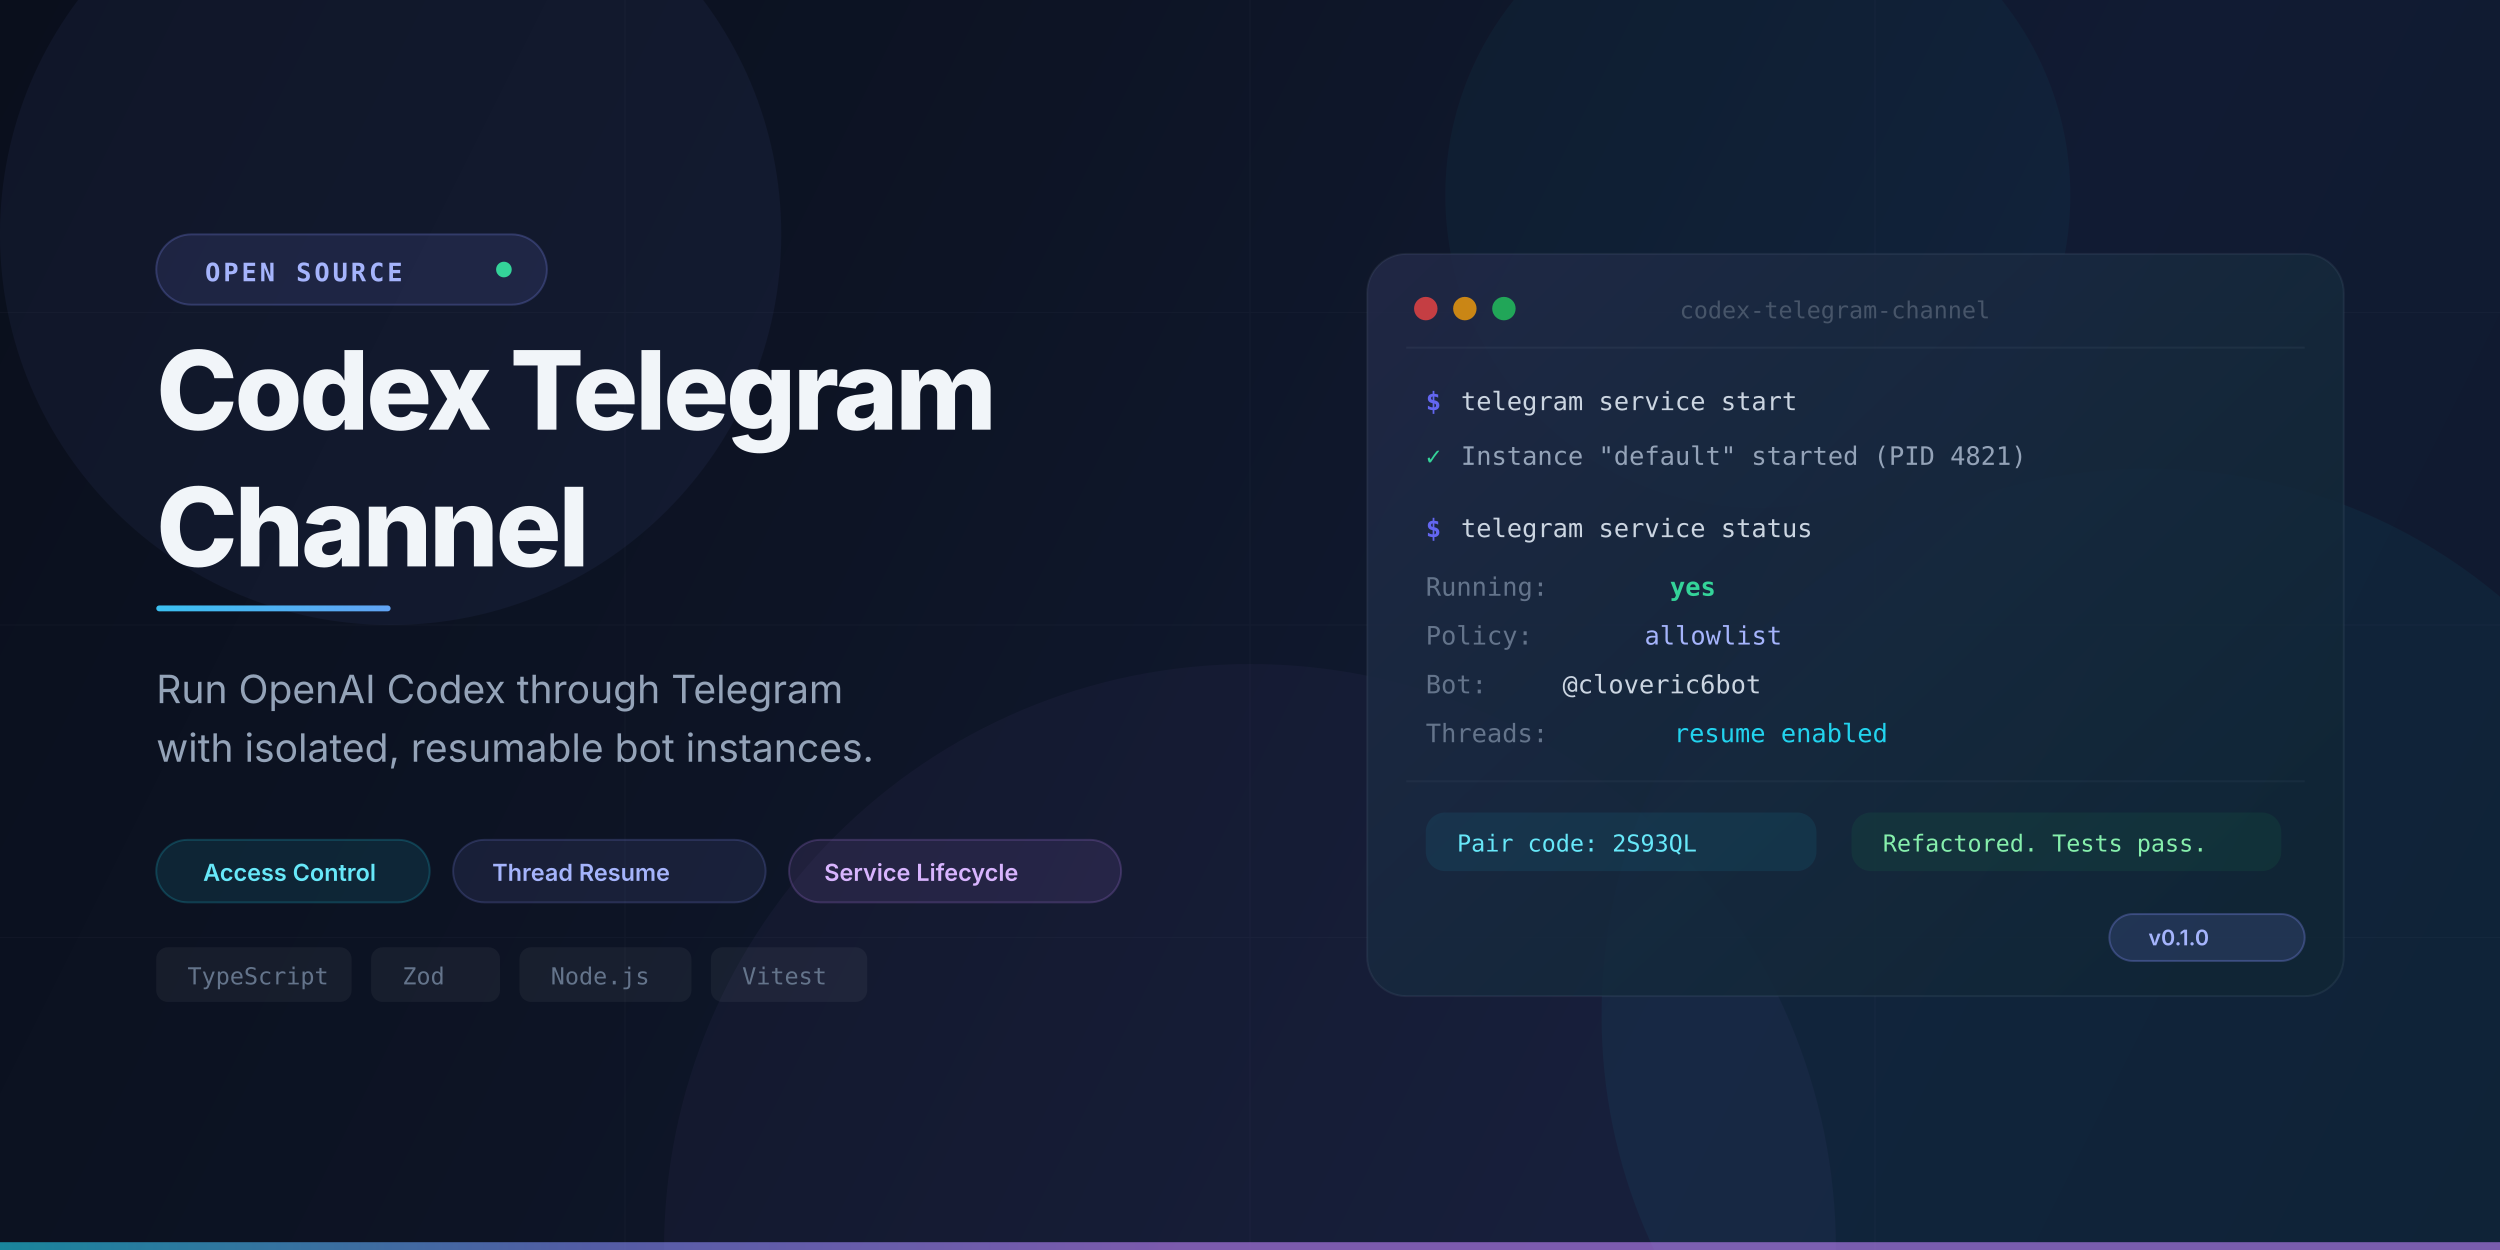
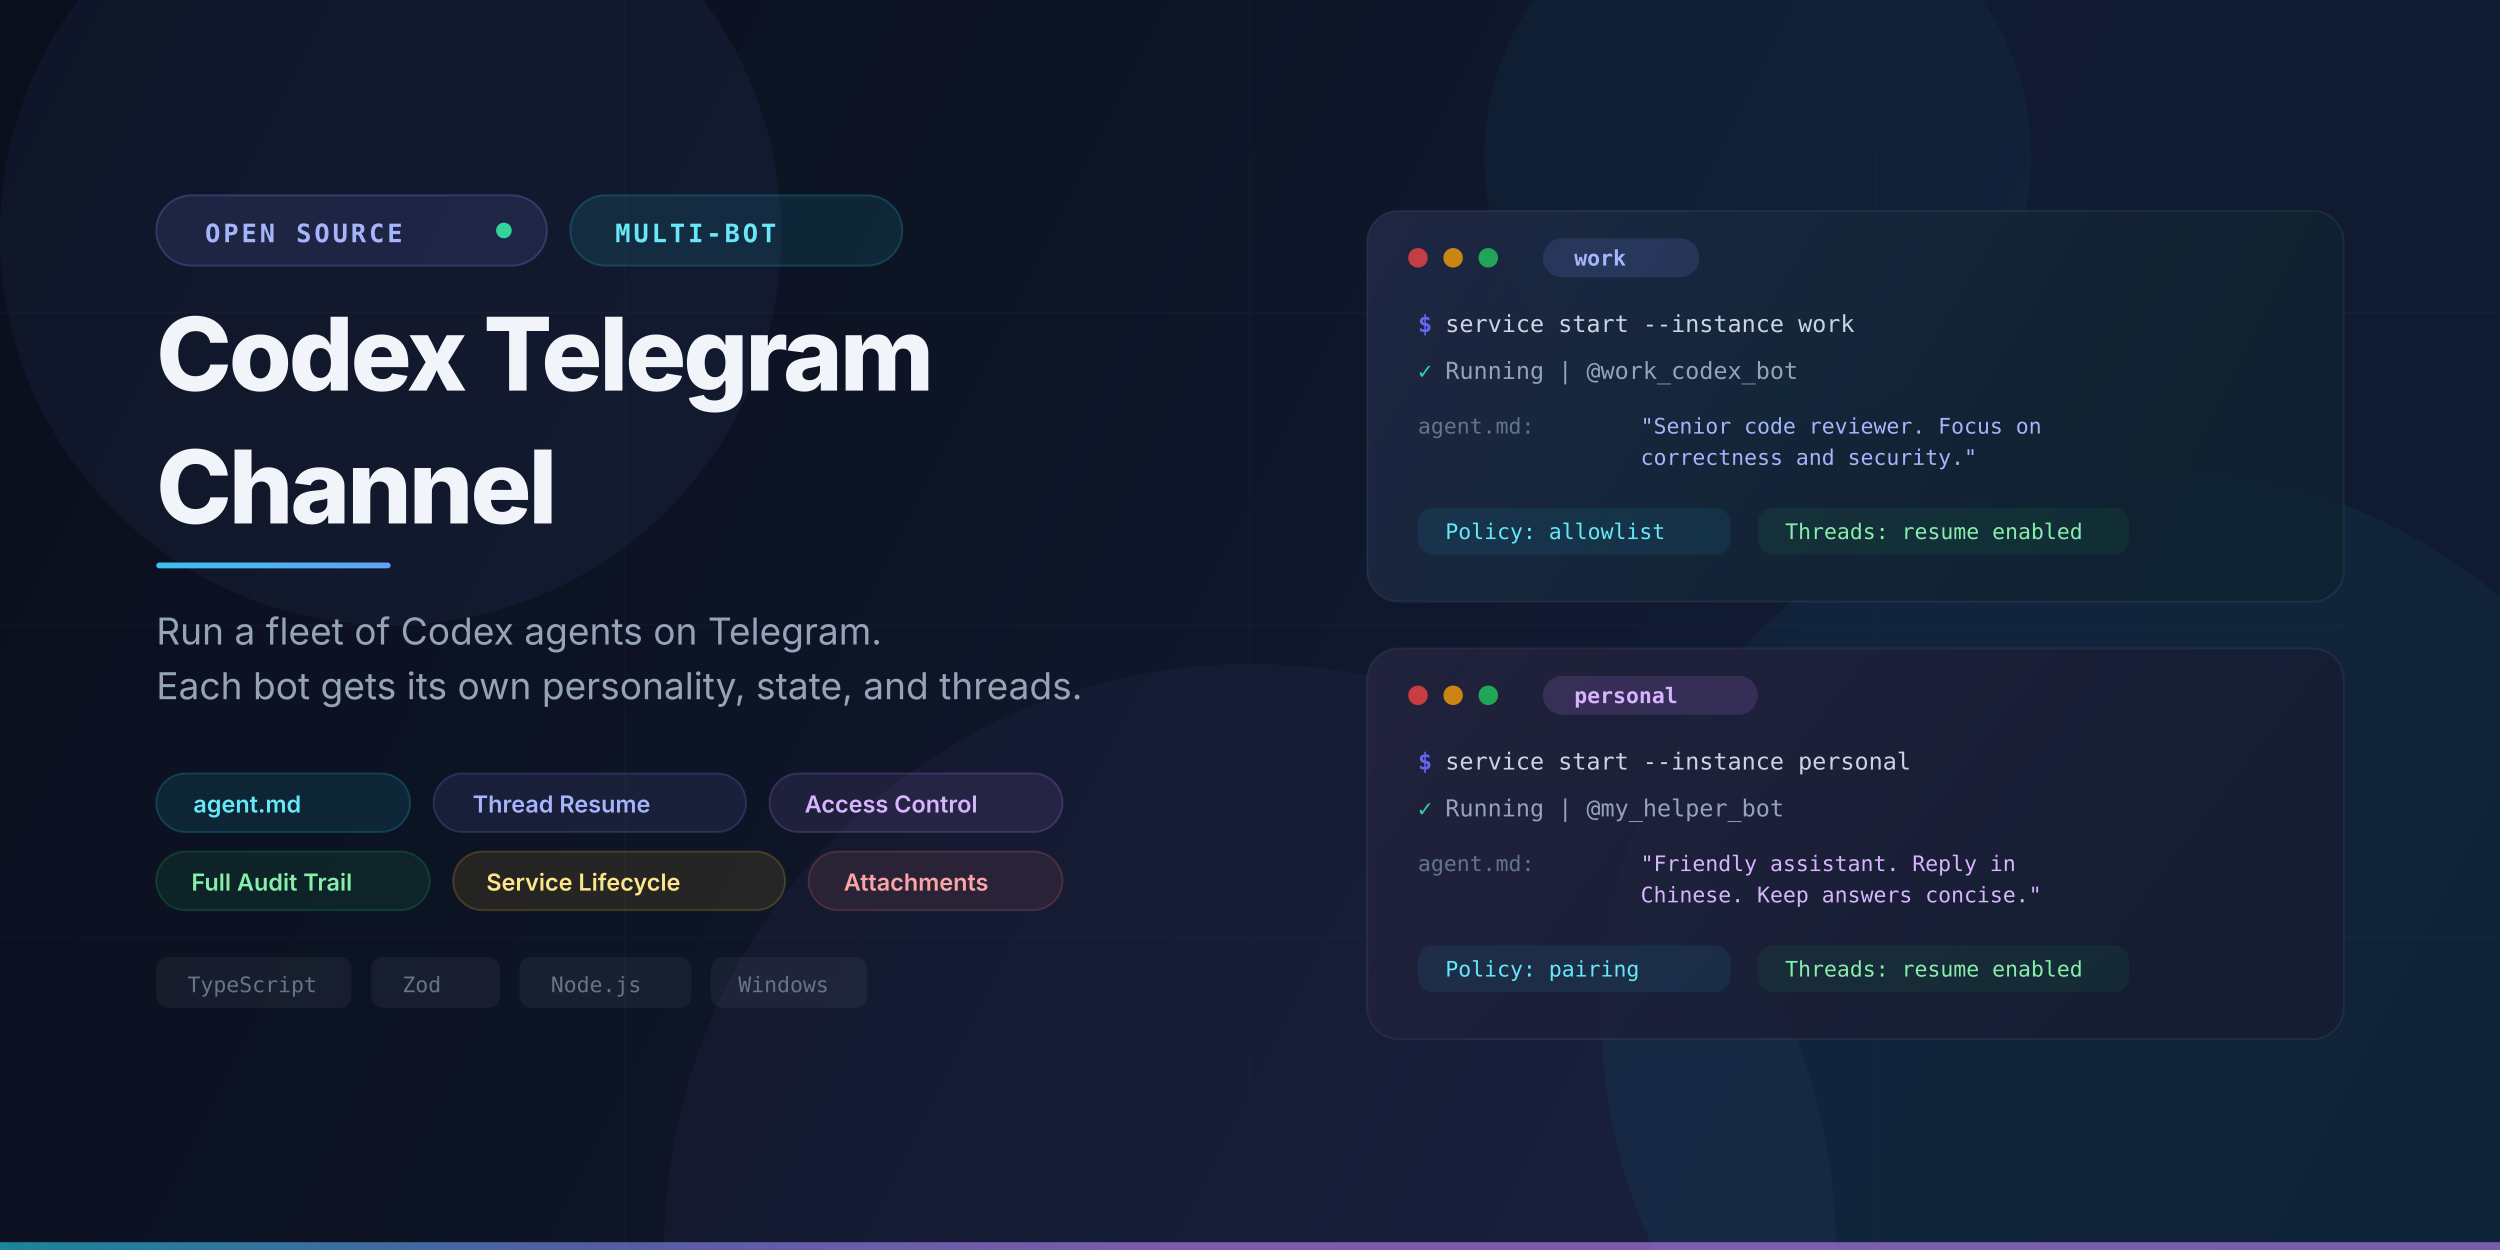
<svg xmlns="http://www.w3.org/2000/svg" width="1280" height="640" viewBox="0 0 1280 640" fill="none">
  <defs>
    <linearGradient id="bg" x1="0" y1="0" x2="1280" y2="640" gradientUnits="userSpaceOnUse">
      <stop stop-color="#0A0F1C" />
      <stop offset="0.35" stop-color="#0D1425" />
      <stop offset="0.7" stop-color="#111B33" />
      <stop offset="1" stop-color="#0F1A2E" />
    </linearGradient>
    <linearGradient id="accentGrad" x1="0" y1="0" x2="600" y2="0" gradientUnits="userSpaceOnUse">
      <stop stop-color="#22D3EE" />
      <stop offset="0.5" stop-color="#818CF8" />
      <stop offset="1" stop-color="#C084FC" />
    </linearGradient>
-     <linearGradient id="cardGlow" x1="720" y1="120" x2="1100" y2="520" gradientUnits="userSpaceOnUse">
+     <linearGradient id="cardGlow1" x1="700" y1="100" x2="1050" y2="310" gradientUnits="userSpaceOnUse">
      <stop stop-color="#818CF8" stop-opacity="0.15" />
-       <stop offset="1" stop-color="#22D3EE" stop-opacity="0.08" />
+       <stop offset="1" stop-color="#22D3EE" stop-opacity="0.06" />
+     </linearGradient>
+     <linearGradient id="cardGlow2" x1="700" y1="260" x2="1050" y2="530" gradientUnits="userSpaceOnUse">
+       <stop stop-color="#C084FC" stop-opacity="0.12" />
+       <stop offset="1" stop-color="#818CF8" stop-opacity="0.06" />
    </linearGradient>
  </defs>
  <rect width="1280" height="640" fill="url(#bg)" />
  <circle cx="200" cy="120" r="200" fill="#818CF8" fill-opacity="0.06" />
  <circle cx="1100" cy="520" r="280" fill="#22D3EE" fill-opacity="0.05" />
  <circle cx="640" cy="640" r="300" fill="#C084FC" fill-opacity="0.04" />
-   <circle cx="900" cy="100" r="160" fill="#22D3EE" fill-opacity="0.04" />
+   <circle cx="900" cy="80" r="140" fill="#22D3EE" fill-opacity="0.04" />
  <g opacity="0.04" stroke="#94A3B8" stroke-width="0.5">
    <line x1="0" y1="160" x2="1280" y2="160" />
    <line x1="0" y1="320" x2="1280" y2="320" />
    <line x1="0" y1="480" x2="1280" y2="480" />
    <line x1="320" y1="0" x2="320" y2="640" />
    <line x1="640" y1="0" x2="640" y2="640" />
    <line x1="960" y1="0" x2="960" y2="640" />
  </g>
  <g>
-     <rect x="80" y="120" width="200" height="36" rx="18" fill="rgba(130,140,248,0.12)" stroke="rgba(130,140,248,0.25)" stroke-width="1" />
-     <text x="105" y="144" fill="#A5B4FC" font-family="'SF Mono', 'Cascadia Code', Consolas, monospace" font-size="13" font-weight="600" letter-spacing="1.5">OPEN SOURCE</text>
-     <circle cx="258" cy="138" r="4" fill="#34D399" />
-     <text x="80" y="220" fill="#F1F5F9" font-family="'Inter', 'SF Pro Display', 'Segoe UI', system-ui, sans-serif" font-size="56" font-weight="800" letter-spacing="-1.5">Codex Telegram</text>
-     <text x="80" y="290" fill="#F1F5F9" font-family="'Inter', 'SF Pro Display', 'Segoe UI', system-ui, sans-serif" font-size="56" font-weight="800" letter-spacing="-1.5">Channel</text>
-     <rect x="80" y="310" width="120" height="3" rx="1.5" fill="url(#accentGrad)" />
-     <text x="80" y="360" fill="#94A3B8" font-family="'Inter', 'SF Pro Display', 'Segoe UI', system-ui, sans-serif" font-size="20" font-weight="400">Run OpenAI Codex through Telegram</text>
-     <text x="80" y="390" fill="#94A3B8" font-family="'Inter', 'SF Pro Display', 'Segoe UI', system-ui, sans-serif" font-size="20" font-weight="400">with isolated, resumable bot instances.</text>
+     <rect x="80" y="100" width="200" height="36" rx="18" fill="rgba(130,140,248,0.12)" stroke="rgba(130,140,248,0.25)" stroke-width="1" />
+     <text x="105" y="124" fill="#A5B4FC" font-family="'SF Mono', 'Cascadia Code', Consolas, monospace" font-size="13" font-weight="600" letter-spacing="1.5">OPEN SOURCE</text>
+     <circle cx="258" cy="118" r="4" fill="#34D399" />
+     <rect x="292" y="100" width="170" height="36" rx="18" fill="rgba(34,211,238,0.1)" stroke="rgba(34,211,238,0.2)" stroke-width="1" />
+     <text x="315" y="124" fill="#67E8F9" font-family="'SF Mono', 'Cascadia Code', Consolas, monospace" font-size="13" font-weight="600" letter-spacing="1.5">MULTI-BOT</text>
+     <text x="80" y="200" fill="#F1F5F9" font-family="'Inter', 'SF Pro Display', 'Segoe UI', system-ui, sans-serif" font-size="52" font-weight="800" letter-spacing="-1.5">Codex Telegram</text>
+     <text x="80" y="268" fill="#F1F5F9" font-family="'Inter', 'SF Pro Display', 'Segoe UI', system-ui, sans-serif" font-size="52" font-weight="800" letter-spacing="-1.5">Channel</text>
+     <rect x="80" y="288" width="120" height="3" rx="1.5" fill="url(#accentGrad)" />
+     <text x="80" y="330" fill="#94A3B8" font-family="'Inter', 'SF Pro Display', 'Segoe UI', system-ui, sans-serif" font-size="19" font-weight="400">Run a fleet of Codex agents on Telegram.</text>
+     <text x="80" y="358" fill="#94A3B8" font-family="'Inter', 'SF Pro Display', 'Segoe UI', system-ui, sans-serif" font-size="19" font-weight="400">Each bot gets its own personality, state, and threads.</text>
    <g>
-       <rect x="80" y="430" width="140" height="32" rx="16" fill="rgba(34,211,238,0.1)" stroke="rgba(34,211,238,0.2)" stroke-width="1" />
-       <text x="104" y="451" fill="#67E8F9" font-family="'Inter', system-ui, sans-serif" font-size="12" font-weight="600">Access Control</text>
-       <rect x="232" y="430" width="160" height="32" rx="16" fill="rgba(130,140,248,0.1)" stroke="rgba(130,140,248,0.2)" stroke-width="1" />
-       <text x="252" y="451" fill="#A5B4FC" font-family="'Inter', system-ui, sans-serif" font-size="12" font-weight="600">Thread Resume</text>
-       <rect x="404" y="430" width="170" height="32" rx="16" fill="rgba(192,132,252,0.1)" stroke="rgba(192,132,252,0.2)" stroke-width="1" />
-       <text x="422" y="451" fill="#D8B4FE" font-family="'Inter', system-ui, sans-serif" font-size="12" font-weight="600">Service Lifecycle</text>
+       <rect x="80" y="396" width="130" height="30" rx="15" fill="rgba(34,211,238,0.1)" stroke="rgba(34,211,238,0.2)" stroke-width="1" />
+       <text x="99" y="416" fill="#67E8F9" font-family="'Inter', system-ui, sans-serif" font-size="12" font-weight="600">agent.md</text>
+       <rect x="222" y="396" width="160" height="30" rx="15" fill="rgba(130,140,248,0.1)" stroke="rgba(130,140,248,0.2)" stroke-width="1" />
+       <text x="242" y="416" fill="#A5B4FC" font-family="'Inter', system-ui, sans-serif" font-size="12" font-weight="600">Thread Resume</text>
+       <rect x="394" y="396" width="150" height="30" rx="15" fill="rgba(192,132,252,0.1)" stroke="rgba(192,132,252,0.2)" stroke-width="1" />
+       <text x="412" y="416" fill="#D8B4FE" font-family="'Inter', system-ui, sans-serif" font-size="12" font-weight="600">Access Control</text>
    </g>
    <g>
-       <rect x="80" y="485" width="100" height="28" rx="6" fill="rgba(255,255,255,0.05)" />
-       <text x="96" y="504" fill="#64748B" font-family="'SF Mono', Consolas, monospace" font-size="12" font-weight="500">TypeScript</text>
-       <rect x="190" y="485" width="66" height="28" rx="6" fill="rgba(255,255,255,0.05)" />
-       <text x="206" y="504" fill="#64748B" font-family="'SF Mono', Consolas, monospace" font-size="12" font-weight="500">Zod</text>
-       <rect x="266" y="485" width="88" height="28" rx="6" fill="rgba(255,255,255,0.05)" />
-       <text x="282" y="504" fill="#64748B" font-family="'SF Mono', Consolas, monospace" font-size="12" font-weight="500">Node.js</text>
-       <rect x="364" y="485" width="80" height="28" rx="6" fill="rgba(255,255,255,0.05)" />
-       <text x="380" y="504" fill="#64748B" font-family="'SF Mono', Consolas, monospace" font-size="12" font-weight="500">Vitest</text>
+       <rect x="80" y="436" width="140" height="30" rx="15" fill="rgba(34,197,94,0.1)" stroke="rgba(34,197,94,0.2)" stroke-width="1" />
+       <text x="98" y="456" fill="#86EFAC" font-family="'Inter', system-ui, sans-serif" font-size="12" font-weight="600">Full Audit Trail</text>
+       <rect x="232" y="436" width="170" height="30" rx="15" fill="rgba(251,191,36,0.1)" stroke="rgba(251,191,36,0.2)" stroke-width="1" />
+       <text x="249" y="456" fill="#FDE68A" font-family="'Inter', system-ui, sans-serif" font-size="12" font-weight="600">Service Lifecycle</text>
+       <rect x="414" y="436" width="130" height="30" rx="15" fill="rgba(248,113,113,0.1)" stroke="rgba(248,113,113,0.2)" stroke-width="1" />
+       <text x="432" y="456" fill="#FCA5A5" font-family="'Inter', system-ui, sans-serif" font-size="12" font-weight="600">Attachments</text>
+     </g>
+     <g>
+       <rect x="80" y="490" width="100" height="26" rx="6" fill="rgba(255,255,255,0.05)" />
+       <text x="96" y="508" fill="#64748B" font-family="'SF Mono', Consolas, monospace" font-size="11" font-weight="500">TypeScript</text>
+       <rect x="190" y="490" width="66" height="26" rx="6" fill="rgba(255,255,255,0.05)" />
+       <text x="206" y="508" fill="#64748B" font-family="'SF Mono', Consolas, monospace" font-size="11" font-weight="500">Zod</text>
+       <rect x="266" y="490" width="88" height="26" rx="6" fill="rgba(255,255,255,0.05)" />
+       <text x="282" y="508" fill="#64748B" font-family="'SF Mono', Consolas, monospace" font-size="11" font-weight="500">Node.js</text>
+       <rect x="364" y="490" width="80" height="26" rx="6" fill="rgba(255,255,255,0.05)" />
+       <text x="378" y="508" fill="#64748B" font-family="'SF Mono', Consolas, monospace" font-size="11" font-weight="500">Windows</text>
    </g>
  </g>
  <g>
-     <rect x="700" y="130" width="500" height="380" rx="20" fill="rgba(15,20,35,0.85)" stroke="rgba(148,163,184,0.1)" stroke-width="1" />
-     <rect x="700" y="130" width="500" height="380" rx="20" fill="url(#cardGlow)" />
-     <circle cx="730" cy="158" r="6" fill="#EF4444" fill-opacity="0.8" />
-     <circle cx="750" cy="158" r="6" fill="#F59E0B" fill-opacity="0.8" />
-     <circle cx="770" cy="158" r="6" fill="#22C55E" fill-opacity="0.8" />
-     <text x="860" y="163" fill="#475569" font-family="'SF Mono', Consolas, monospace" font-size="12">codex-telegram-channel</text>
-     <line x1="720" y1="178" x2="1180" y2="178" stroke="rgba(148,163,184,0.08)" stroke-width="1" />
-     <text x="730" y="210" fill="#6366F1" font-family="'SF Mono', 'Cascadia Code', Consolas, monospace" font-size="13" font-weight="600">$</text>
-     <text x="748" y="210" fill="#CBD5E1" font-family="'SF Mono', 'Cascadia Code', Consolas, monospace" font-size="13"> telegram service start</text>
-     <text x="730" y="238" fill="#34D399" font-family="'SF Mono', 'Cascadia Code', Consolas, monospace" font-size="13">✓</text>
-     <text x="748" y="238" fill="#94A3B8" font-family="'SF Mono', 'Cascadia Code', Consolas, monospace" font-size="13"> Instance "default" started (PID 4821)</text>
-     <text x="730" y="275" fill="#6366F1" font-family="'SF Mono', 'Cascadia Code', Consolas, monospace" font-size="13" font-weight="600">$</text>
-     <text x="748" y="275" fill="#CBD5E1" font-family="'SF Mono', 'Cascadia Code', Consolas, monospace" font-size="13"> telegram service status</text>
-     <text x="730" y="305" fill="#64748B" font-family="'SF Mono', 'Cascadia Code', Consolas, monospace" font-size="13">  Running:</text>
-     <text x="855" y="305" fill="#34D399" font-family="'SF Mono', 'Cascadia Code', Consolas, monospace" font-size="13" font-weight="600">yes</text>
-     <text x="730" y="330" fill="#64748B" font-family="'SF Mono', 'Cascadia Code', Consolas, monospace" font-size="13">  Policy:</text>
-     <text x="842" y="330" fill="#A5B4FC" font-family="'SF Mono', 'Cascadia Code', Consolas, monospace" font-size="13">allowlist</text>
-     <text x="730" y="355" fill="#64748B" font-family="'SF Mono', 'Cascadia Code', Consolas, monospace" font-size="13">  Bot:</text>
-     <text x="800" y="355" fill="#CBD5E1" font-family="'SF Mono', 'Cascadia Code', Consolas, monospace" font-size="13">@cloveric6bot</text>
-     <text x="730" y="380" fill="#64748B" font-family="'SF Mono', 'Cascadia Code', Consolas, monospace" font-size="13">  Threads:</text>
-     <text x="857" y="380" fill="#22D3EE" font-family="'SF Mono', 'Cascadia Code', Consolas, monospace" font-size="13">resume enabled</text>
-     <line x1="720" y1="400" x2="1180" y2="400" stroke="rgba(148,163,184,0.06)" stroke-width="1" />
-     <rect x="730" y="416" width="200" height="30" rx="10" fill="rgba(34,211,238,0.08)" />
-     <text x="746" y="436" fill="#67E8F9" font-family="'SF Mono', Consolas, monospace" font-size="12">Pair code: 2S93QL</text>
-     <rect x="948" y="416" width="220" height="30" rx="10" fill="rgba(34,197,94,0.08)" />
-     <text x="964" y="436" fill="#86EFAC" font-family="'SF Mono', Consolas, monospace" font-size="12">Refactored. Tests pass.</text>
-     <rect x="1080" y="468" width="100" height="24" rx="12" fill="rgba(130,140,248,0.15)" stroke="rgba(130,140,248,0.3)" stroke-width="1" />
-     <text x="1100" y="484" fill="#A5B4FC" font-family="'Inter', system-ui, sans-serif" font-size="11" font-weight="600">v0.1.0</text>
+     <rect x="700" y="108" width="500" height="200" rx="16" fill="rgba(15,20,35,0.85)" stroke="rgba(148,163,184,0.1)" stroke-width="1" />
+     <rect x="700" y="108" width="500" height="200" rx="16" fill="url(#cardGlow1)" />
+     <circle cx="726" cy="132" r="5" fill="#EF4444" fill-opacity="0.8" />
+     <circle cx="744" cy="132" r="5" fill="#F59E0B" fill-opacity="0.8" />
+     <circle cx="762" cy="132" r="5" fill="#22C55E" fill-opacity="0.8" />
+     <rect x="790" y="122" width="80" height="20" rx="10" fill="rgba(130,140,248,0.15)" />
+     <text x="806" y="136" fill="#A5B4FC" font-family="'SF Mono', Consolas, monospace" font-size="11" font-weight="600">work</text>
+     <text x="726" y="170" fill="#6366F1" font-family="'SF Mono', Consolas, monospace" font-size="12" font-weight="600">$</text>
+     <text x="740" y="170" fill="#CBD5E1" font-family="'SF Mono', Consolas, monospace" font-size="12"> service start --instance work</text>
+     <text x="726" y="194" fill="#34D399" font-family="'SF Mono', Consolas, monospace" font-size="12">✓</text>
+     <text x="740" y="194" fill="#94A3B8" font-family="'SF Mono', Consolas, monospace" font-size="12"> Running | @work_codex_bot</text>
+     <text x="726" y="222" fill="#64748B" font-family="'SF Mono', Consolas, monospace" font-size="11">  agent.md:</text>
+     <text x="840" y="222" fill="#A5B4FC" font-family="'SF Mono', Consolas, monospace" font-size="11">"Senior code reviewer. Focus on</text>
+     <text x="840" y="238" fill="#A5B4FC" font-family="'SF Mono', Consolas, monospace" font-size="11"> correctness and security."</text>
+     <rect x="726" y="260" width="160" height="24" rx="8" fill="rgba(34,211,238,0.08)" />
+     <text x="740" y="276" fill="#67E8F9" font-family="'SF Mono', Consolas, monospace" font-size="11">Policy: allowlist</text>
+     <rect x="900" y="260" width="190" height="24" rx="8" fill="rgba(34,197,94,0.08)" />
+     <text x="914" y="276" fill="#86EFAC" font-family="'SF Mono', Consolas, monospace" font-size="11">Threads: resume enabled</text>
+     <rect x="700" y="332" width="500" height="200" rx="16" fill="rgba(15,20,35,0.85)" stroke="rgba(148,163,184,0.1)" stroke-width="1" />
+     <rect x="700" y="332" width="500" height="200" rx="16" fill="url(#cardGlow2)" />
+     <circle cx="726" cy="356" r="5" fill="#EF4444" fill-opacity="0.8" />
+     <circle cx="744" cy="356" r="5" fill="#F59E0B" fill-opacity="0.8" />
+     <circle cx="762" cy="356" r="5" fill="#22C55E" fill-opacity="0.8" />
+     <rect x="790" y="346" width="110" height="20" rx="10" fill="rgba(192,132,252,0.15)" />
+     <text x="806" y="360" fill="#D8B4FE" font-family="'SF Mono', Consolas, monospace" font-size="11" font-weight="600">personal</text>
+     <text x="726" y="394" fill="#6366F1" font-family="'SF Mono', Consolas, monospace" font-size="12" font-weight="600">$</text>
+     <text x="740" y="394" fill="#CBD5E1" font-family="'SF Mono', Consolas, monospace" font-size="12"> service start --instance personal</text>
+     <text x="726" y="418" fill="#34D399" font-family="'SF Mono', Consolas, monospace" font-size="12">✓</text>
+     <text x="740" y="418" fill="#94A3B8" font-family="'SF Mono', Consolas, monospace" font-size="12"> Running | @my_helper_bot</text>
+     <text x="726" y="446" fill="#64748B" font-family="'SF Mono', Consolas, monospace" font-size="11">  agent.md:</text>
+     <text x="840" y="446" fill="#D8B4FE" font-family="'SF Mono', Consolas, monospace" font-size="11">"Friendly assistant. Reply in</text>
+     <text x="840" y="462" fill="#D8B4FE" font-family="'SF Mono', Consolas, monospace" font-size="11"> Chinese. Keep answers concise."</text>
+     <rect x="726" y="484" width="160" height="24" rx="8" fill="rgba(34,211,238,0.08)" />
+     <text x="740" y="500" fill="#67E8F9" font-family="'SF Mono', Consolas, monospace" font-size="11">Policy: pairing</text>
+     <rect x="900" y="484" width="190" height="24" rx="8" fill="rgba(34,197,94,0.08)" />
+     <text x="914" y="500" fill="#86EFAC" font-family="'SF Mono', Consolas, monospace" font-size="11">Threads: resume enabled</text>
  </g>
  <rect x="0" y="636" width="1280" height="4" fill="url(#accentGrad)" opacity="0.6" />
</svg>
